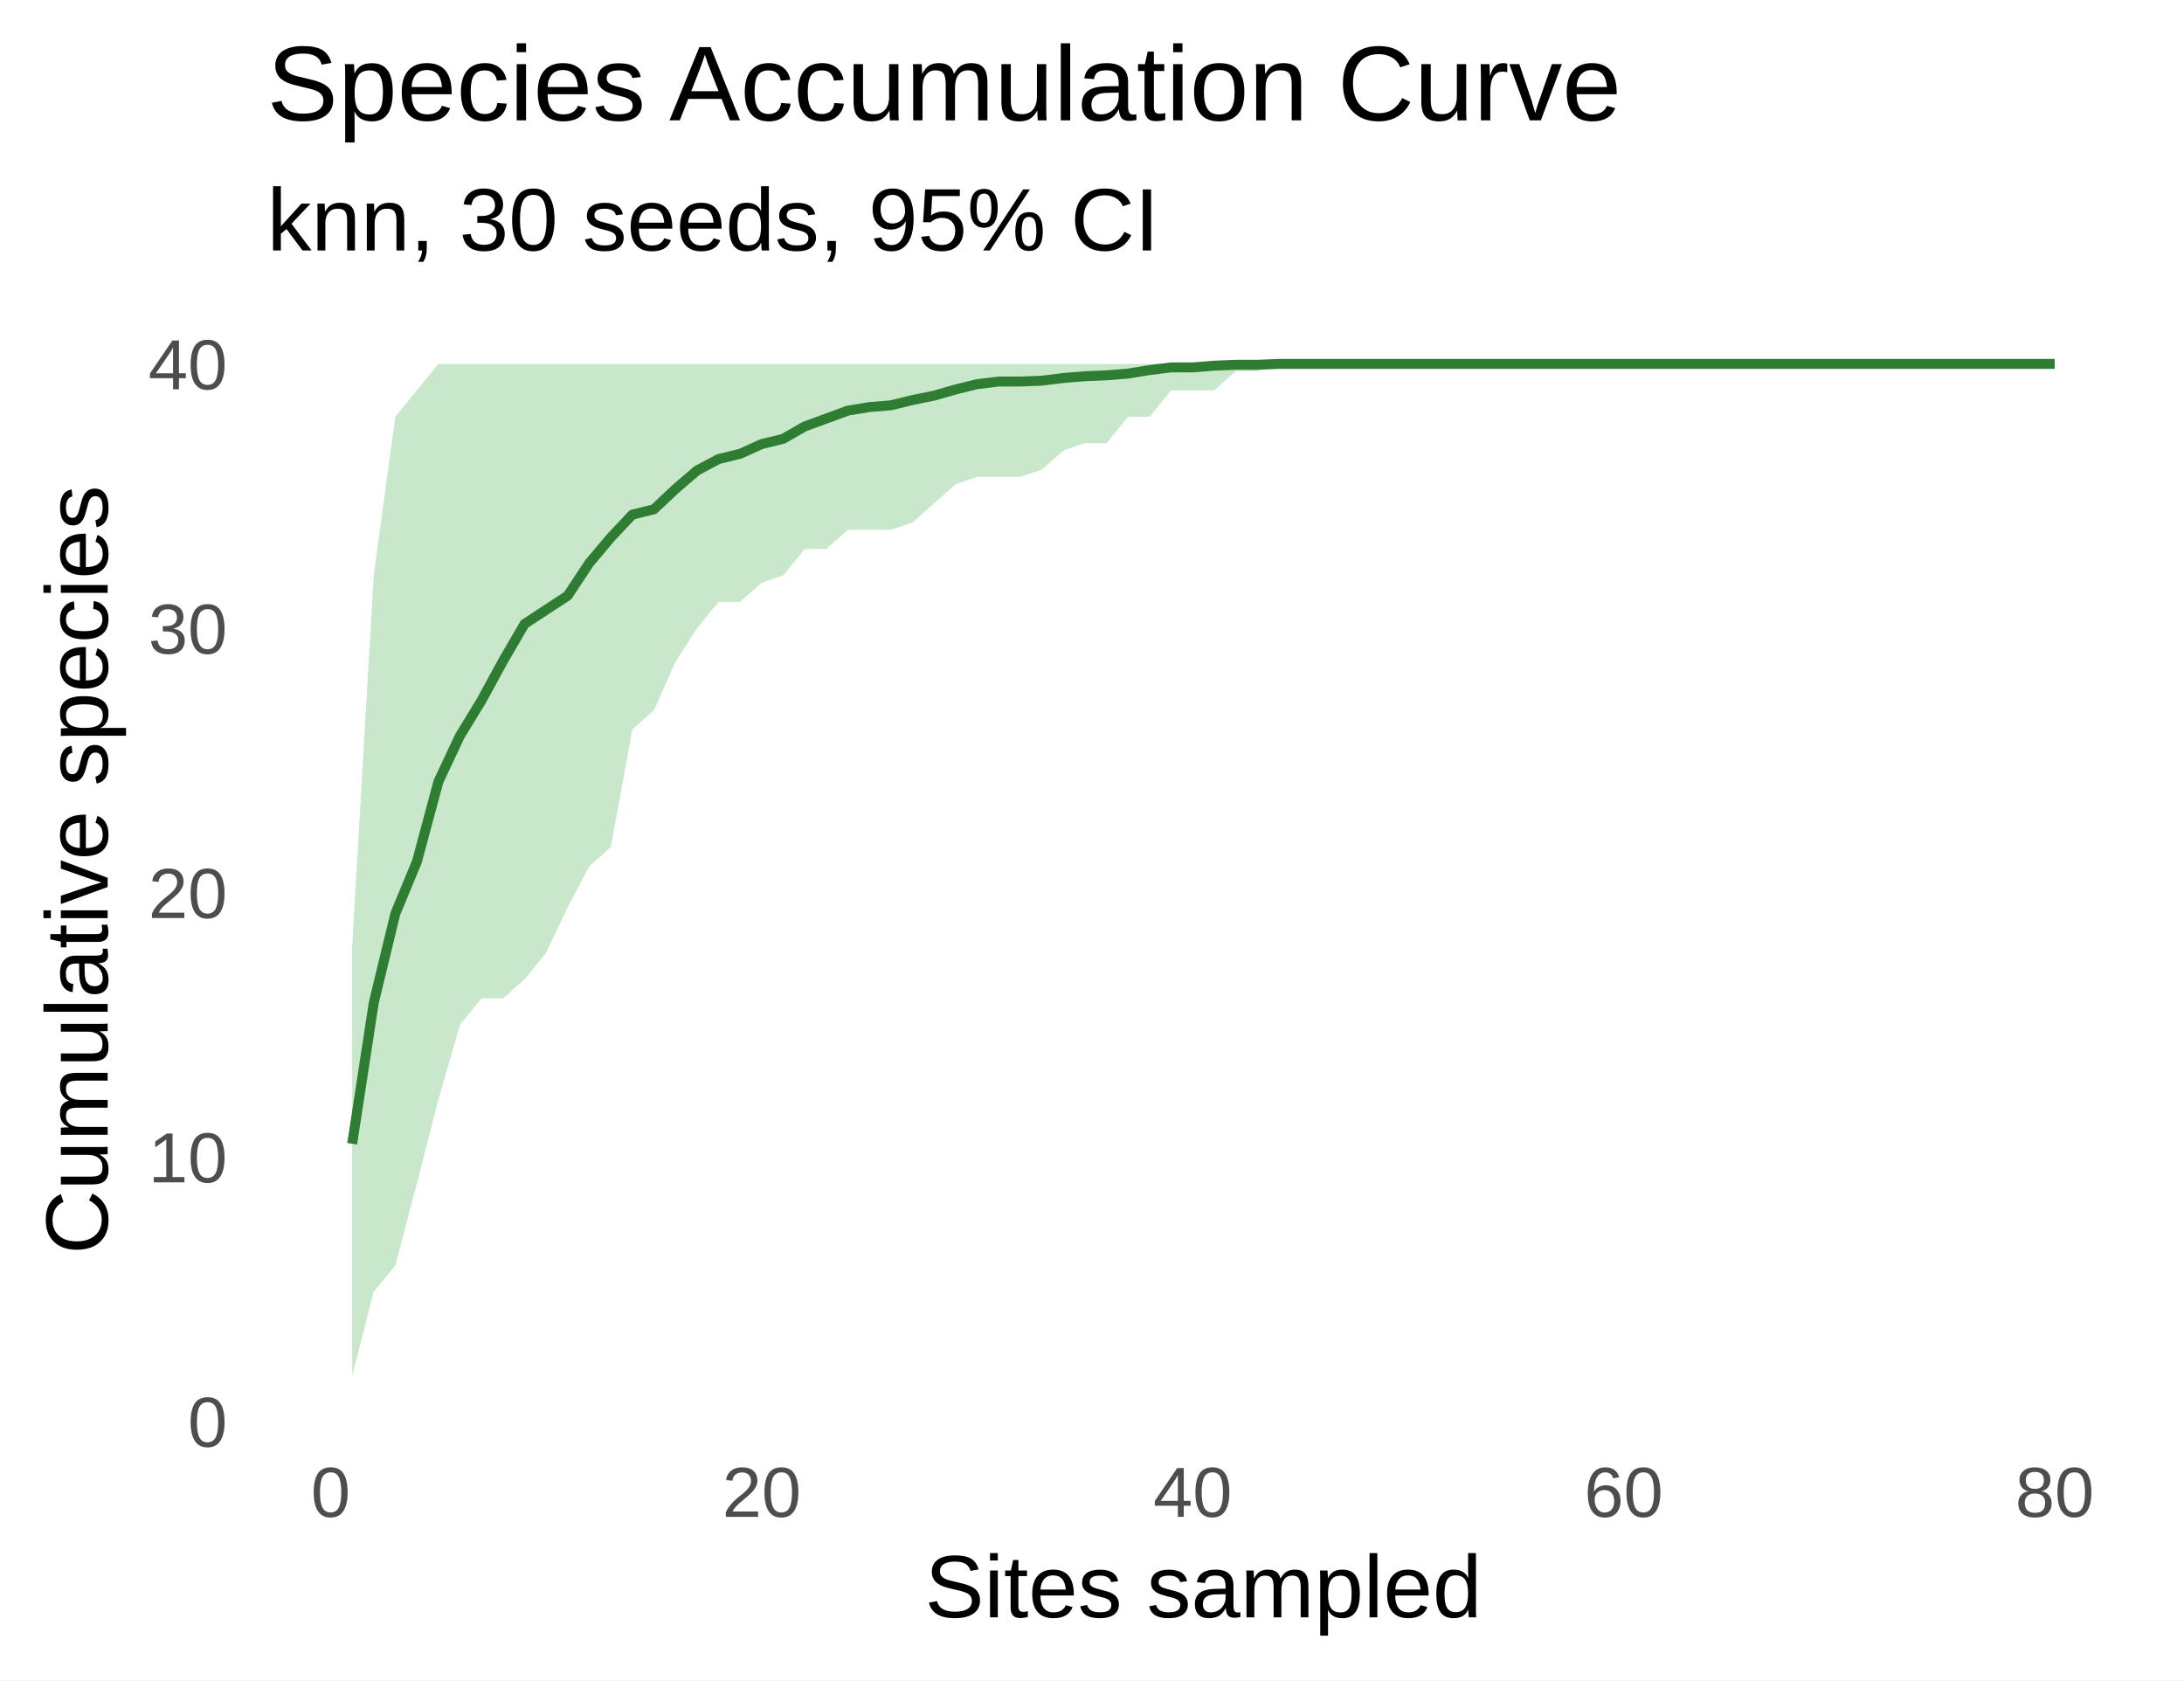
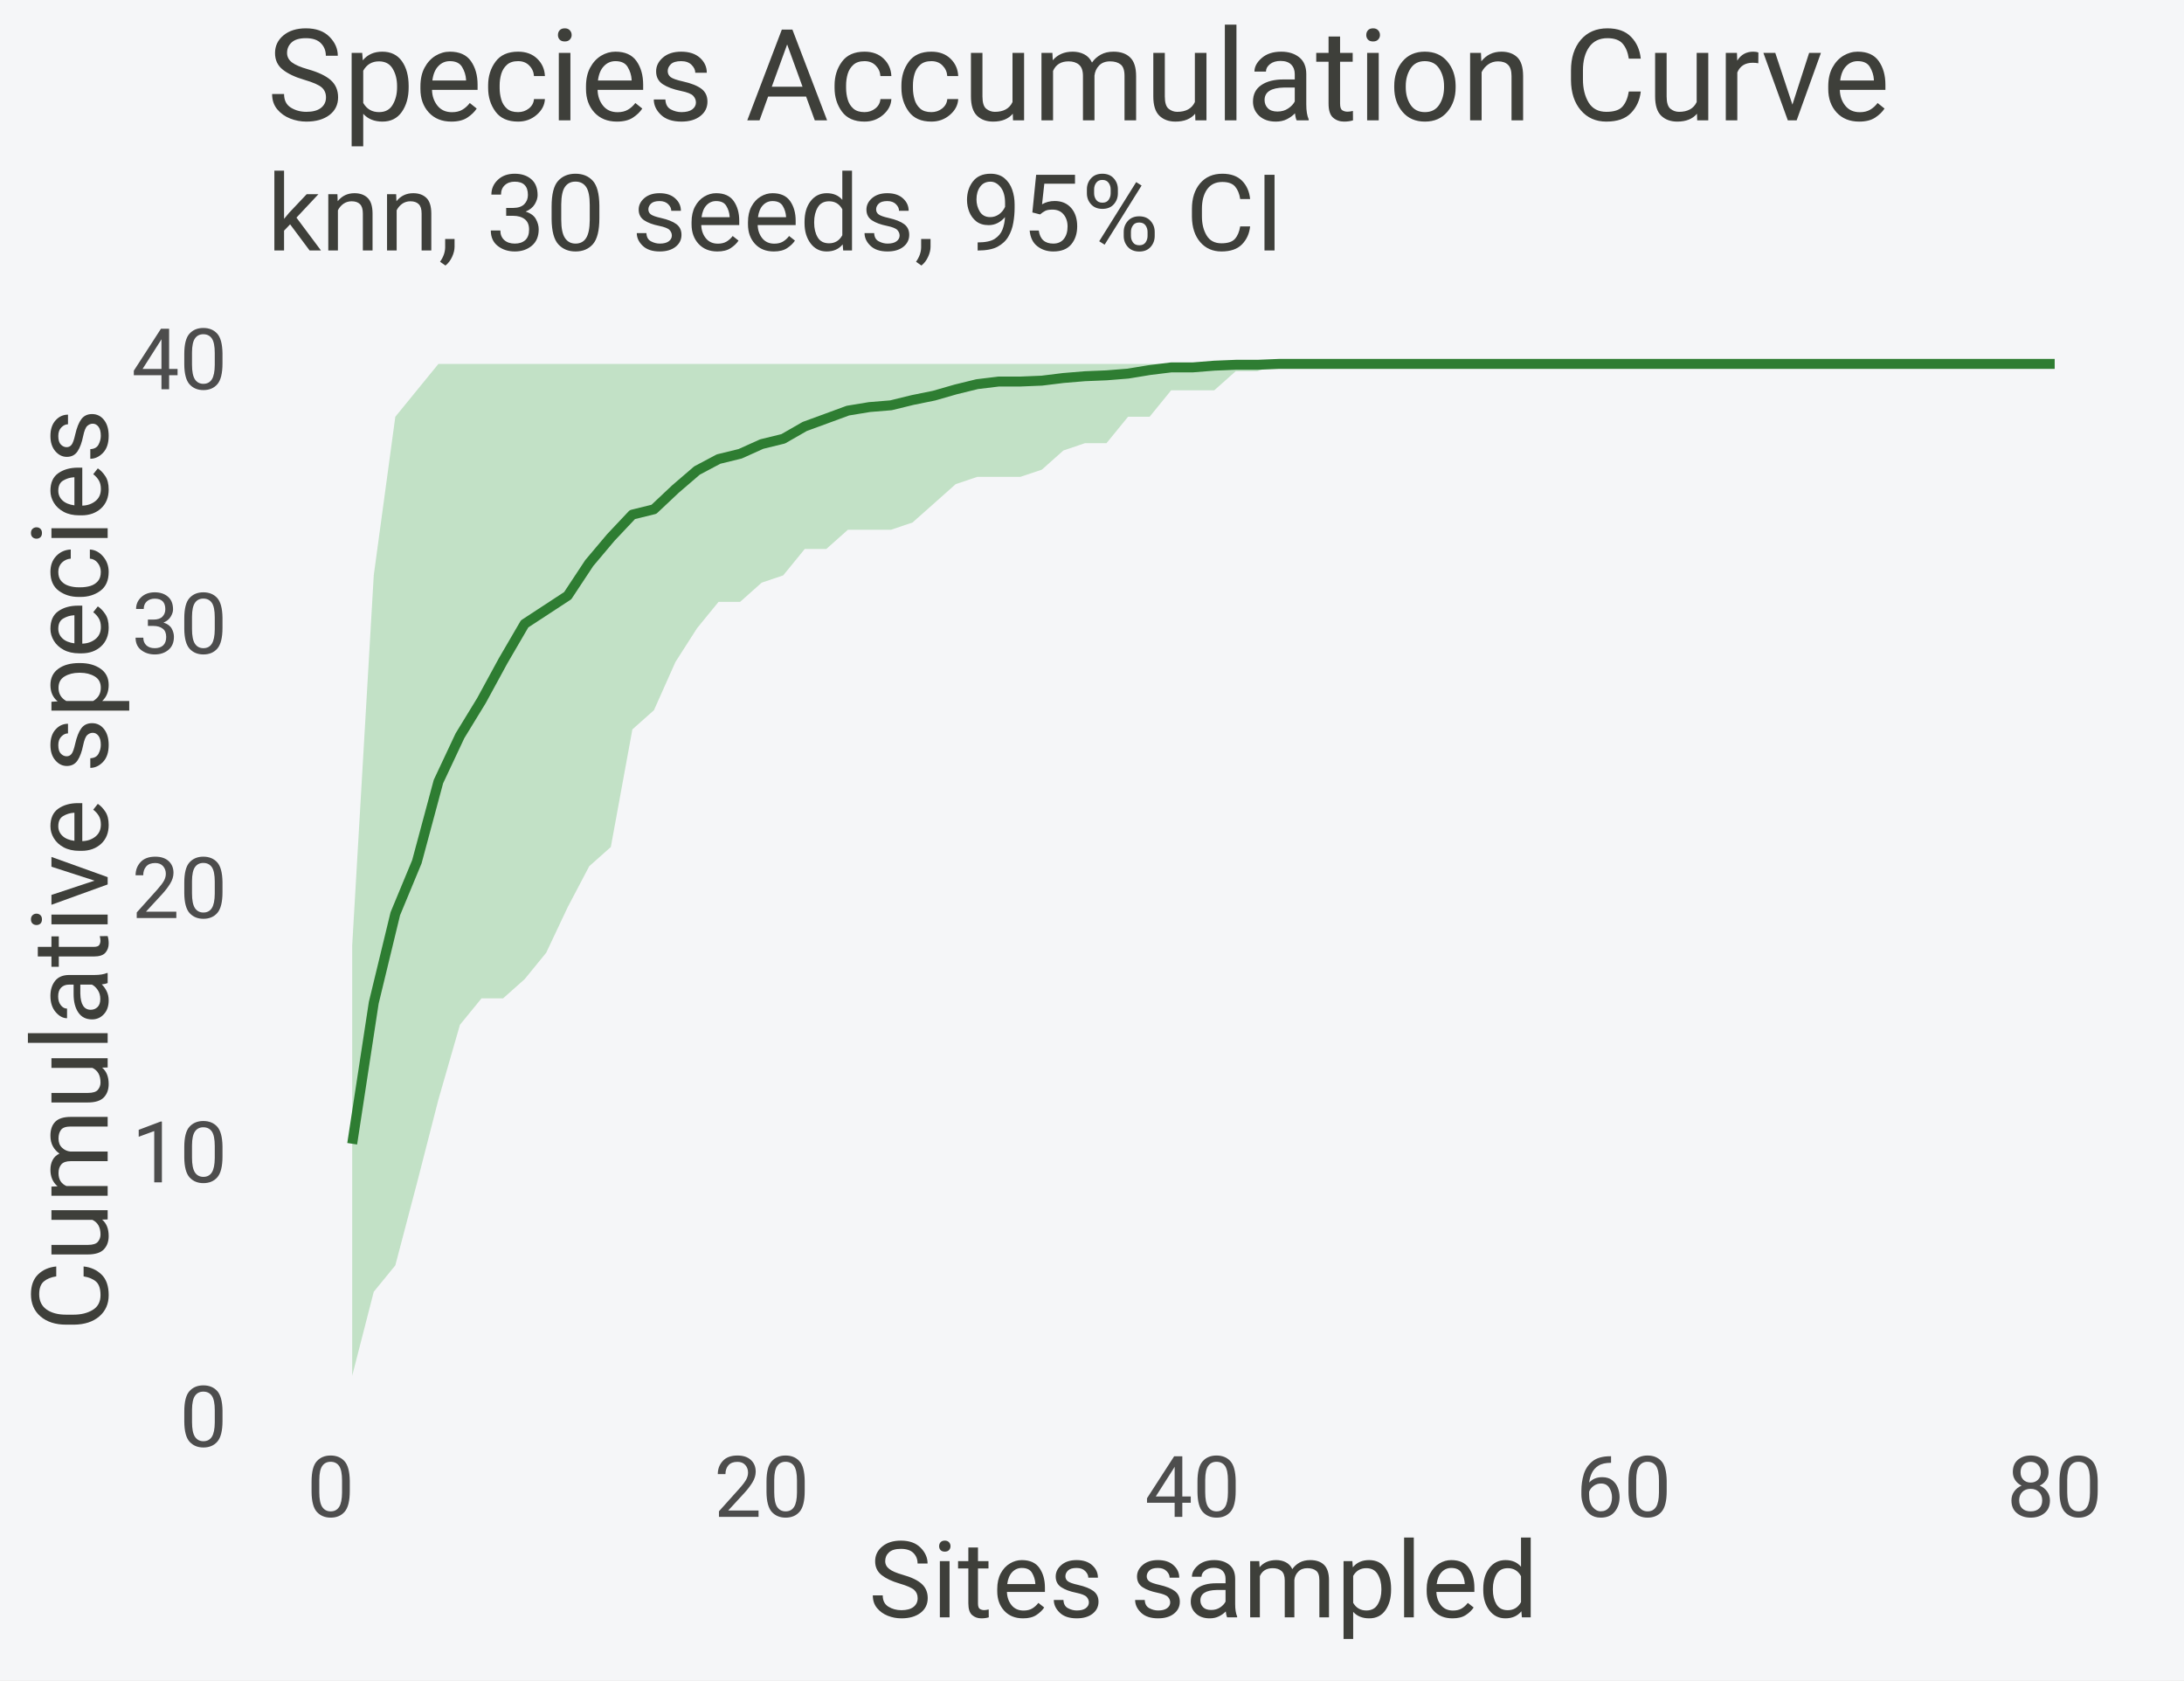
<svg xmlns="http://www.w3.org/2000/svg" width="468.00pt" height="360.00pt" viewBox="0 0 468.00 360.00">
  <g class="svglite">
    <defs>
      <style type="text/css">
-     .svglite line, .svglite polyline, .svglite polygon, .svglite path, .svglite rect, .svglite circle {
+     /* theme-aware-processed */
+     .svglite line, .svglite polyline, .svglite polygon, .svglite path, .svglite circle {
      fill: none;
-       stroke: #000000;
+       stroke: #3E3F3A;
+       stroke-linecap: round;
+       stroke-linejoin: round;
+       stroke-miterlimit: 10.00;
+     }
+     .svglite &gt; g &gt; rect {
+       fill: none;
+       stroke: #3E3F3A;
      stroke-linecap: round;
      stroke-linejoin: round;
      stroke-miterlimit: 10.00;
    }
    .svglite text {
      white-space: pre;
+       fill: #3E3F3A;
    }
    .svglite g.glyphgroup path {
      fill: inherit;
      stroke: none;
    }
  </style>
    </defs>
-     <rect width="100%" height="100%" style="stroke: none; fill: #FFFFFF;" />
+     <rect class="svg-bg" width="100%" height="100%" style="stroke: none; fill: #F5F6F8;" />
    <defs>
      <clipPath id="cpMC4wMHw0NjguMDB8MC4wMHwzNjAuMDA=">
        <rect x="0.00" y="0.00" width="468.00" height="360.00" />
      </clipPath>
    </defs>
    <g clip-path="url(#cpMC4wMHw0NjguMDB8MC4wMHwzNjAuMDA=)">
-       <rect x="0.00" y="0.00" width="468.00" height="360.00" style="stroke-width: 1.84; stroke: none; fill: #FFFFFF;" />
+       <rect rx="4" x="0.00" y="0.00" width="468.00" height="360.00" style="stroke-width: 1.84; stroke: none; fill: #F5F6F8;" />
    </g>
    <defs>
      <clipPath id="cpNTcuMjN8NDU4LjU0fDY3LjEzfDMwNS42MQ==">
        <rect x="57.23" y="67.13" width="401.30" height="238.48" />
      </clipPath>
    </defs>
    <g clip-path="url(#cpNTcuMjN8NDU4LjU0fDY3LjEzfDMwNS42MQ==)">
      <polygon points="75.47,202.58 80.09,123.28 84.71,89.30 89.33,83.63 93.95,77.97 98.56,77.97 103.18,77.97 107.80,77.97 112.42,77.97 117.04,77.97 121.65,77.97 126.27,77.97 130.89,77.97 135.51,77.97 140.13,77.97 144.74,77.97 149.36,77.97 153.98,77.97 158.60,77.97 163.22,77.97 167.83,77.97 172.45,77.97 177.07,77.97 181.69,77.97 186.31,77.97 190.92,77.97 195.54,77.97 200.16,77.97 204.78,77.97 209.39,77.97 214.01,77.97 218.63,77.97 223.25,77.97 227.87,77.97 232.48,77.97 237.10,77.97 241.72,77.97 246.34,77.97 250.96,77.97 255.57,77.97 260.19,77.97 264.81,77.97 269.43,77.97 274.05,77.97 278.66,77.97 283.28,77.97 287.90,77.97 292.52,77.97 297.14,77.97 301.75,77.97 306.37,77.97 310.99,77.97 315.61,77.97 320.23,77.97 324.84,77.97 329.46,77.97 334.08,77.97 338.70,77.97 343.32,77.97 347.93,77.97 352.55,77.97 357.17,77.97 361.79,77.97 366.41,77.97 371.02,77.97 375.64,77.97 380.26,77.97 384.88,77.97 389.50,77.97 394.11,77.97 398.73,77.97 403.35,77.97 407.97,77.97 412.59,77.97 417.20,77.97 421.82,77.97 426.44,77.97 431.06,77.97 435.68,77.97 440.29,77.97 440.29,77.97 435.68,77.97 431.06,77.97 426.44,77.97 421.82,77.97 417.20,77.97 412.59,77.97 407.97,77.97 403.35,77.97 398.73,77.97 394.11,77.97 389.50,77.97 384.88,77.97 380.26,77.97 375.64,77.97 371.02,77.97 366.41,77.97 361.79,77.97 357.17,77.97 352.55,77.97 347.93,77.97 343.32,77.97 338.70,77.97 334.08,77.97 329.46,77.97 324.84,77.97 320.23,77.97 315.61,77.97 310.99,77.97 306.37,77.97 301.75,77.97 297.14,77.97 292.52,77.97 287.90,77.97 283.28,77.97 278.66,77.97 274.05,77.97 269.43,79.53 264.81,79.53 260.19,83.63 255.57,83.63 250.96,83.63 246.34,89.30 241.72,89.30 237.10,94.96 232.48,94.96 227.87,96.52 223.25,100.63 218.63,102.18 214.01,102.18 209.39,102.18 204.78,103.74 200.16,107.85 195.54,111.95 190.92,113.51 186.31,113.51 181.69,113.51 177.07,117.62 172.45,117.62 167.83,123.28 163.22,124.84 158.60,128.95 153.98,128.95 149.36,134.61 144.74,141.83 140.13,152.17 135.51,156.28 130.89,181.48 126.27,185.59 121.65,194.37 117.04,204.14 112.42,209.80 107.80,213.91 103.18,213.91 98.56,219.57 93.95,235.57 89.33,253.56 84.71,271.12 80.09,276.78 75.47,294.77 " style="stroke-width: 0.00; stroke: none; stroke-linecap: butt; fill: #4CAF50; fill-opacity: 0.30;" />
      <polyline points="75.47,202.58 80.09,123.28 84.71,89.30 89.33,83.63 93.95,77.97 98.56,77.97 103.18,77.97 107.80,77.97 112.42,77.97 117.04,77.97 121.65,77.97 126.27,77.97 130.89,77.97 135.51,77.97 140.13,77.97 144.74,77.97 149.36,77.97 153.98,77.97 158.60,77.97 163.22,77.97 167.83,77.97 172.45,77.97 177.07,77.97 181.69,77.97 186.31,77.97 190.92,77.97 195.54,77.97 200.16,77.97 204.78,77.97 209.39,77.97 214.01,77.97 218.63,77.97 223.25,77.97 227.87,77.97 232.48,77.97 237.10,77.97 241.72,77.97 246.34,77.97 250.96,77.97 255.57,77.97 260.19,77.97 264.81,77.97 269.43,77.97 274.05,77.97 278.66,77.97 283.28,77.97 287.90,77.97 292.52,77.97 297.14,77.97 301.75,77.97 306.37,77.97 310.99,77.97 315.61,77.97 320.23,77.97 324.84,77.97 329.46,77.97 334.08,77.97 338.70,77.97 343.32,77.97 347.93,77.97 352.55,77.97 357.17,77.97 361.79,77.97 366.41,77.97 371.02,77.97 375.64,77.97 380.26,77.97 384.88,77.97 389.50,77.97 394.11,77.97 398.73,77.97 403.35,77.97 407.97,77.97 412.59,77.97 417.20,77.97 421.82,77.97 426.44,77.97 431.06,77.97 435.68,77.97 440.29,77.97 " style="stroke-width: 1.84; stroke: none; stroke-linecap: butt;" />
      <polyline points="440.29,77.97 435.68,77.97 431.06,77.97 426.44,77.97 421.82,77.97 417.20,77.97 412.59,77.97 407.97,77.97 403.35,77.97 398.73,77.97 394.11,77.97 389.50,77.97 384.88,77.97 380.26,77.97 375.64,77.97 371.02,77.97 366.41,77.97 361.79,77.97 357.17,77.97 352.55,77.97 347.93,77.97 343.32,77.97 338.70,77.97 334.08,77.97 329.46,77.97 324.84,77.97 320.23,77.97 315.61,77.97 310.99,77.97 306.37,77.97 301.75,77.97 297.14,77.97 292.52,77.97 287.90,77.97 283.28,77.97 278.66,77.97 274.05,77.97 269.43,79.53 264.81,79.53 260.19,83.63 255.57,83.63 250.96,83.63 246.34,89.30 241.72,89.30 237.10,94.96 232.48,94.96 227.87,96.52 223.25,100.63 218.63,102.18 214.01,102.18 209.39,102.18 204.78,103.74 200.16,107.85 195.54,111.95 190.92,113.51 186.31,113.51 181.69,113.51 177.07,117.62 172.45,117.62 167.83,123.28 163.22,124.84 158.60,128.95 153.98,128.95 149.36,134.61 144.74,141.83 140.13,152.17 135.51,156.28 130.89,181.48 126.27,185.59 121.65,194.37 117.04,204.14 112.42,209.80 107.80,213.91 103.18,213.91 98.56,219.57 93.95,235.57 89.33,253.56 84.71,271.12 80.09,276.78 75.47,294.77 " style="stroke-width: 1.84; stroke: none; stroke-linecap: butt;" />
      <polyline points="75.47,245.06 80.09,214.85 84.71,195.78 89.33,184.64 93.95,167.46 98.56,157.65 103.18,150.09 107.80,141.60 112.42,133.67 117.04,130.65 121.65,127.63 126.27,120.64 130.89,115.16 135.51,110.26 140.13,109.12 144.74,104.78 149.36,100.81 153.98,98.36 158.60,97.23 163.22,95.15 167.83,94.02 172.45,91.37 177.07,89.68 181.69,87.98 186.31,87.22 190.92,86.84 195.54,85.71 200.16,84.77 204.78,83.44 209.39,82.31 214.01,81.75 218.63,81.75 223.25,81.56 227.87,80.99 232.48,80.61 237.10,80.42 241.72,80.05 246.34,79.29 250.96,78.72 255.57,78.72 260.19,78.35 264.81,78.16 269.43,78.16 274.05,77.97 278.66,77.97 283.28,77.97 287.90,77.97 292.52,77.97 297.14,77.97 301.75,77.97 306.37,77.97 310.99,77.97 315.61,77.97 320.23,77.97 324.84,77.97 329.46,77.97 334.08,77.97 338.70,77.97 343.32,77.97 347.93,77.97 352.55,77.97 357.17,77.97 361.79,77.97 366.41,77.97 371.02,77.97 375.64,77.97 380.26,77.97 384.88,77.97 389.50,77.97 394.11,77.97 398.73,77.97 403.35,77.97 407.97,77.97 412.59,77.97 417.20,77.97 421.82,77.97 426.44,77.97 431.06,77.97 435.68,77.97 440.29,77.97 " style="stroke-width: 2.13; stroke: #2E7D32; stroke-linecap: butt;" />
    </g>
    <g clip-path="url(#cpMC4wMHw0NjguMDB8MC4wMHwzNjAuMDA=)">
-       <text x="48.71" y="309.97" text-anchor="end" style="font-size: 15.20px;fill: #4D4D4D; font-family: &quot;Arial&quot;;" textLength="8.45px" lengthAdjust="spacingAndGlyphs">0</text>
-       <text x="48.71" y="253.33" text-anchor="end" style="font-size: 15.20px;fill: #4D4D4D; font-family: &quot;Arial&quot;;" textLength="16.91px" lengthAdjust="spacingAndGlyphs">10</text>
-       <text x="48.71" y="196.69" text-anchor="end" style="font-size: 15.20px;fill: #4D4D4D; font-family: &quot;Arial&quot;;" textLength="16.91px" lengthAdjust="spacingAndGlyphs">20</text>
-       <text x="48.71" y="140.05" text-anchor="end" style="font-size: 15.20px;fill: #4D4D4D; font-family: &quot;Arial&quot;;" textLength="16.91px" lengthAdjust="spacingAndGlyphs">30</text>
-       <text x="48.71" y="83.41" text-anchor="end" style="font-size: 15.20px;fill: #4D4D4D; font-family: &quot;Arial&quot;;" textLength="16.91px" lengthAdjust="spacingAndGlyphs">40</text>
-       <text x="70.86" y="325.00" text-anchor="middle" style="font-size: 15.20px;fill: #4D4D4D; font-family: &quot;Arial&quot;;" textLength="8.45px" lengthAdjust="spacingAndGlyphs">0</text>
-       <text x="163.22" y="325.00" text-anchor="middle" style="font-size: 15.20px;fill: #4D4D4D; font-family: &quot;Arial&quot;;" textLength="16.91px" lengthAdjust="spacingAndGlyphs">20</text>
-       <text x="255.57" y="325.00" text-anchor="middle" style="font-size: 15.20px;fill: #4D4D4D; font-family: &quot;Arial&quot;;" textLength="16.91px" lengthAdjust="spacingAndGlyphs">40</text>
-       <text x="347.93" y="325.00" text-anchor="middle" style="font-size: 15.20px;fill: #4D4D4D; font-family: &quot;Arial&quot;;" textLength="16.91px" lengthAdjust="spacingAndGlyphs">60</text>
-       <text x="440.29" y="325.00" text-anchor="middle" style="font-size: 15.20px;fill: #4D4D4D; font-family: &quot;Arial&quot;;" textLength="16.91px" lengthAdjust="spacingAndGlyphs">80</text>
-       <text x="257.88" y="346.53" text-anchor="middle" style="font-size: 19.00px; font-family: &quot;Arial&quot;;" textLength="119.31px" lengthAdjust="spacingAndGlyphs">Sites sampled</text>
-       <text transform="translate(23.07,186.37) rotate(-90)" text-anchor="middle" style="font-size: 19.00px; font-family: &quot;Arial&quot;;" textLength="164.70px" lengthAdjust="spacingAndGlyphs">Cumulative species</text>
-       <text x="57.23" y="53.66" style="font-size: 19.00px; font-family: &quot;Arial&quot;;" textLength="191.14px" lengthAdjust="spacingAndGlyphs">knn, 30 seeds, 95% CI</text>
-       <text x="57.23" y="25.79" style="font-size: 22.80px; font-family: &quot;Arial&quot;;" textLength="290.11px" lengthAdjust="spacingAndGlyphs">Species Accumulation Curve</text>
+       <text x="48.71" y="309.97" text-anchor="end" style="font-size: 1.52em;fill: #4D4D4D; font-family: &quot;Roboto&quot;, -apple-system, BlinkMacSystemFont, &quot;Segoe UI&quot;, system-ui, sans-serif;">0</text>
+       <text x="48.71" y="253.33" text-anchor="end" style="font-size: 1.52em;fill: #4D4D4D; font-family: &quot;Roboto&quot;, -apple-system, BlinkMacSystemFont, &quot;Segoe UI&quot;, system-ui, sans-serif;">10</text>
+       <text x="48.71" y="196.69" text-anchor="end" style="font-size: 1.52em;fill: #4D4D4D; font-family: &quot;Roboto&quot;, -apple-system, BlinkMacSystemFont, &quot;Segoe UI&quot;, system-ui, sans-serif;">20</text>
+       <text x="48.71" y="140.05" text-anchor="end" style="font-size: 1.52em;fill: #4D4D4D; font-family: &quot;Roboto&quot;, -apple-system, BlinkMacSystemFont, &quot;Segoe UI&quot;, system-ui, sans-serif;">30</text>
+       <text x="48.71" y="83.41" text-anchor="end" style="font-size: 1.52em;fill: #4D4D4D; font-family: &quot;Roboto&quot;, -apple-system, BlinkMacSystemFont, &quot;Segoe UI&quot;, system-ui, sans-serif;">40</text>
+       <text x="70.86" y="325.00" text-anchor="middle" style="font-size: 1.52em;fill: #4D4D4D; font-family: &quot;Roboto&quot;, -apple-system, BlinkMacSystemFont, &quot;Segoe UI&quot;, system-ui, sans-serif;">0</text>
+       <text x="163.22" y="325.00" text-anchor="middle" style="font-size: 1.52em;fill: #4D4D4D; font-family: &quot;Roboto&quot;, -apple-system, BlinkMacSystemFont, &quot;Segoe UI&quot;, system-ui, sans-serif;">20</text>
+       <text x="255.57" y="325.00" text-anchor="middle" style="font-size: 1.52em;fill: #4D4D4D; font-family: &quot;Roboto&quot;, -apple-system, BlinkMacSystemFont, &quot;Segoe UI&quot;, system-ui, sans-serif;">40</text>
+       <text x="347.93" y="325.00" text-anchor="middle" style="font-size: 1.52em;fill: #4D4D4D; font-family: &quot;Roboto&quot;, -apple-system, BlinkMacSystemFont, &quot;Segoe UI&quot;, system-ui, sans-serif;">60</text>
+       <text x="440.29" y="325.00" text-anchor="middle" style="font-size: 1.52em;fill: #4D4D4D; font-family: &quot;Roboto&quot;, -apple-system, BlinkMacSystemFont, &quot;Segoe UI&quot;, system-ui, sans-serif;">80</text>
+       <text x="257.88" y="346.53" text-anchor="middle" style="font-size: 1.9em; font-family: &quot;Roboto&quot;, -apple-system, BlinkMacSystemFont, &quot;Segoe UI&quot;, system-ui, sans-serif;">Sites sampled</text>
+       <text transform="translate(23.07,186.37) rotate(-90)" text-anchor="middle" style="font-size: 1.9em; font-family: &quot;Roboto&quot;, -apple-system, BlinkMacSystemFont, &quot;Segoe UI&quot;, system-ui, sans-serif;">Cumulative species</text>
+       <text x="57.23" y="53.66" style="font-size: 1.9em; font-family: &quot;Roboto&quot;, -apple-system, BlinkMacSystemFont, &quot;Segoe UI&quot;, system-ui, sans-serif;">knn, 30 seeds, 95% CI</text>
+       <text x="57.23" y="25.79" style="font-size: 2.28em; font-family: &quot;Roboto&quot;, -apple-system, BlinkMacSystemFont, &quot;Segoe UI&quot;, system-ui, sans-serif;">Species Accumulation Curve</text>
    </g>
  </g>
</svg>
